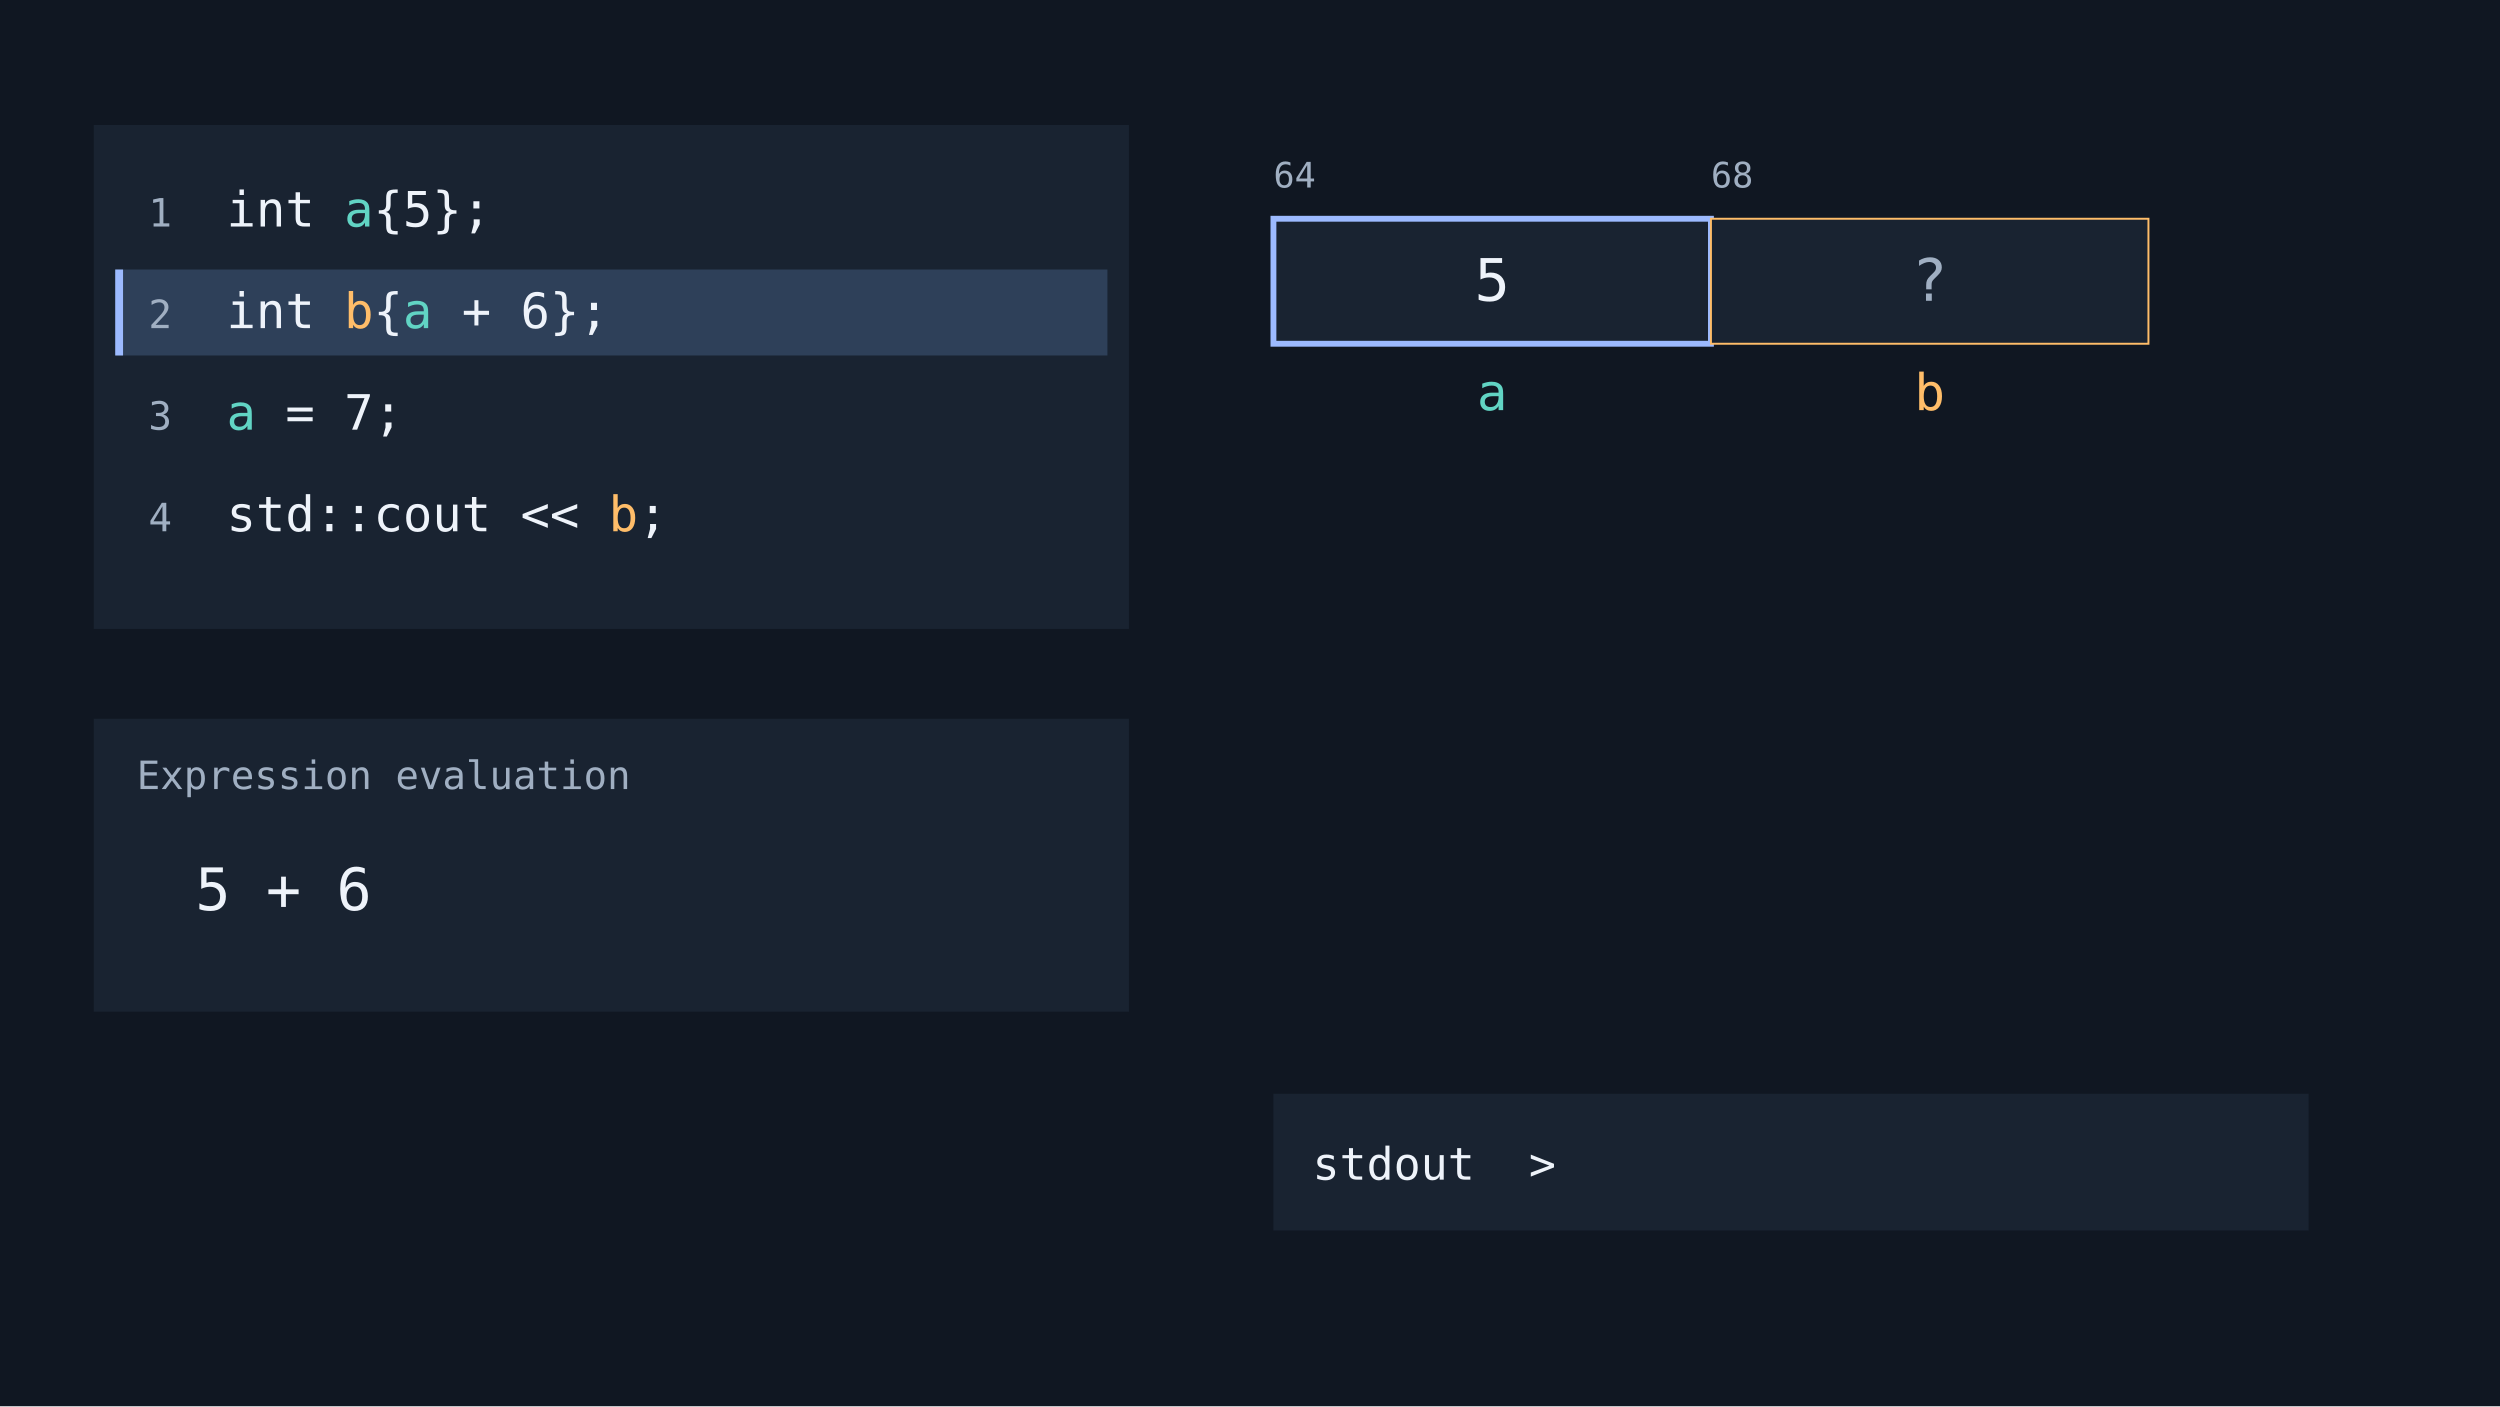
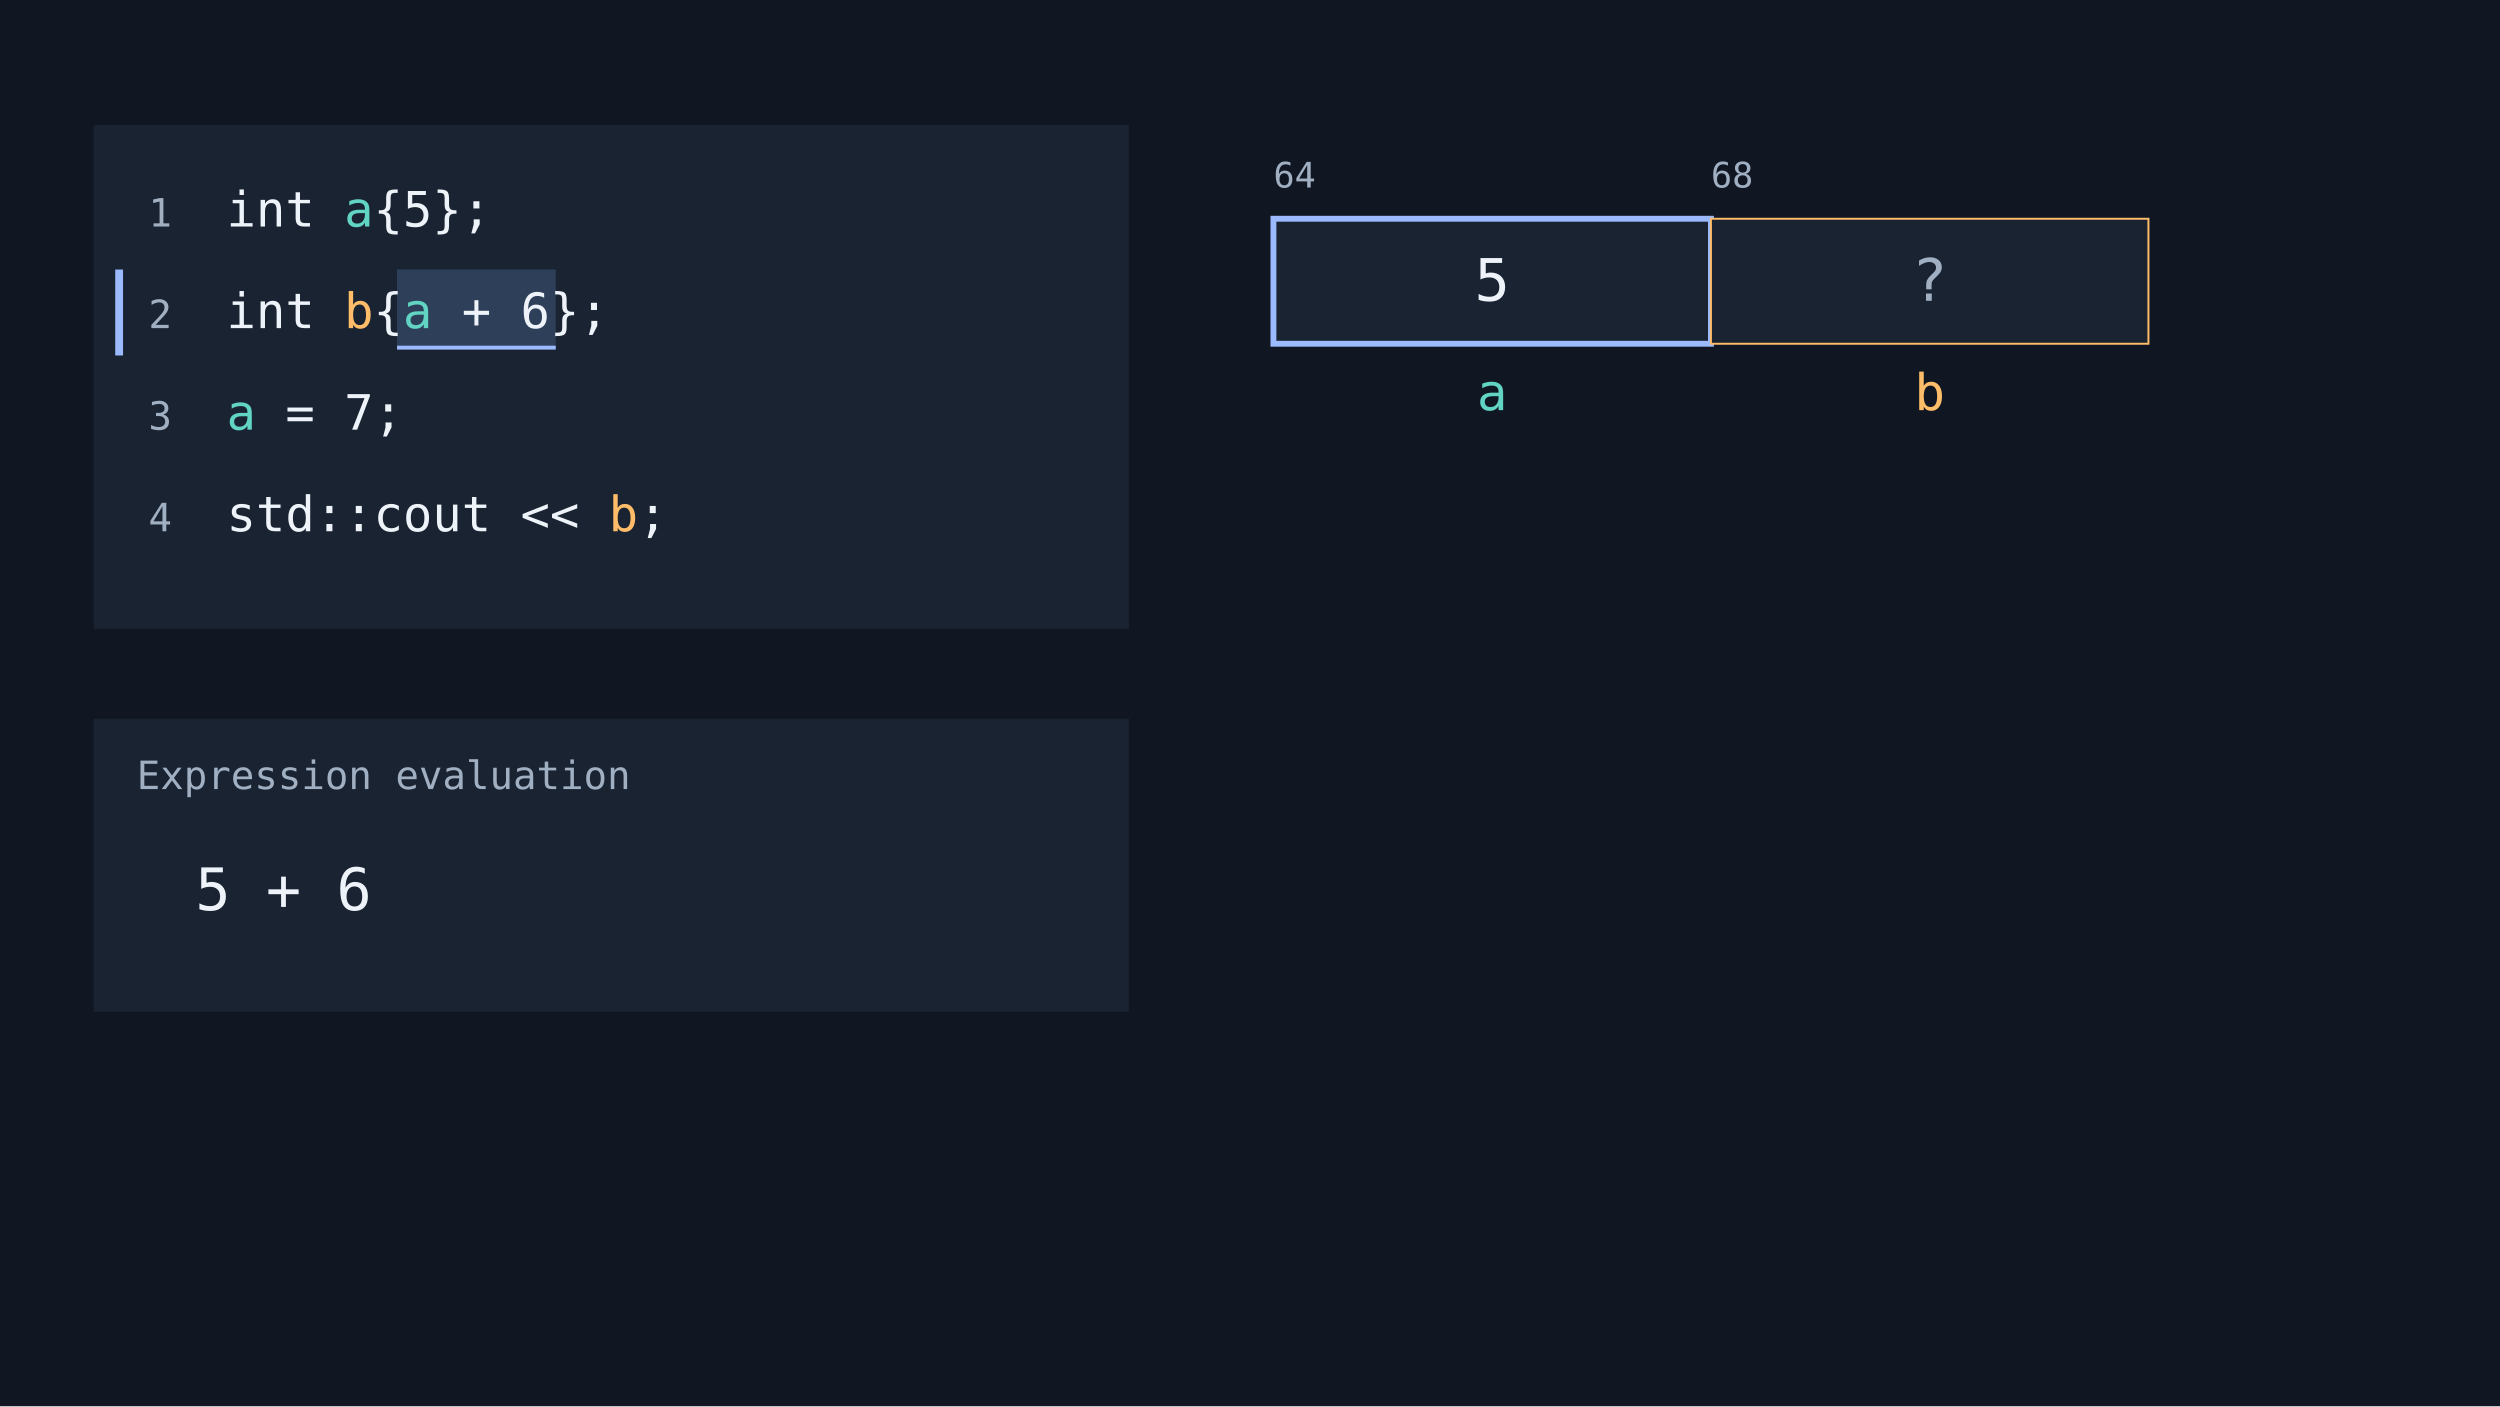
<svg xmlns="http://www.w3.org/2000/svg" viewBox="0 0 1280 720" width="1280" height="720" role="img">
  <rect x="0" y="0" width="1280" height="720" fill="#101722" stroke="none" stroke-width="1" />
  <rect x="48" y="64" width="530" height="258" fill="#192331" stroke="none" stroke-width="1" />
  <rect x="48" y="368" width="530" height="150" fill="#192331" stroke="none" stroke-width="1" />
  <text x="70" y="404" font-family="DejaVu Sans Mono,monospace" font-size="20" fill="#a0afc2" xml:space="preserve">Expression evaluation</text>
  <text x="100" y="466" font-family="DejaVu Sans Mono,monospace" font-size="30" fill="#eef3fa" xml:space="preserve">5 + 6</text>
  <text x="76" y="116" font-family="DejaVu Sans Mono,monospace" font-size="20" fill="#a0afc2" xml:space="preserve">1</text>
  <text x="116" y="116" font-family="DejaVu Sans Mono,monospace" font-size="25" fill="#eef3fa" xml:space="preserve" />
  <text x="116.0" y="116" font-family="DejaVu Sans Mono,monospace" font-size="25" fill="#eef3fa" xml:space="preserve">int</text>
  <text x="161.15" y="116" font-family="DejaVu Sans Mono,monospace" font-size="25" fill="#eef3fa" xml:space="preserve"> </text>
  <text x="176.2" y="116" font-family="DejaVu Sans Mono,monospace" font-size="25" fill="#61d4c4" xml:space="preserve">a</text>
  <text x="191.25" y="116" font-family="DejaVu Sans Mono,monospace" font-size="25" fill="#eef3fa" xml:space="preserve">{5};</text>
-   <rect x="59" y="138" width="508" height="44" fill="#2e4059" stroke="none" stroke-width="1" />
  <rect x="59" y="138" width="4" height="44" fill="#9cbaff" stroke="none" stroke-width="1" />
+   <rect x="203.3" y="138" width="81.25" height="40" fill="#2e4059" stroke="none" stroke-width="1" />
+   <line x1="203.3" y1="178" x2="284.55" y2="178" stroke="#9cbaff" stroke-width="2" />
  <text x="76" y="168" font-family="DejaVu Sans Mono,monospace" font-size="20" fill="#a0afc2" xml:space="preserve">2</text>
  <text x="116" y="168" font-family="DejaVu Sans Mono,monospace" font-size="25" fill="#eef3fa" xml:space="preserve" />
  <text x="116.0" y="168" font-family="DejaVu Sans Mono,monospace" font-size="25" fill="#eef3fa" xml:space="preserve">int</text>
  <text x="161.15" y="168" font-family="DejaVu Sans Mono,monospace" font-size="25" fill="#eef3fa" xml:space="preserve"> </text>
  <text x="176.2" y="168" font-family="DejaVu Sans Mono,monospace" font-size="25" fill="#ffbd69" xml:space="preserve">b</text>
  <text x="191.25" y="168" font-family="DejaVu Sans Mono,monospace" font-size="25" fill="#eef3fa" xml:space="preserve">{</text>
  <text x="206.3" y="168" font-family="DejaVu Sans Mono,monospace" font-size="25" fill="#61d4c4" xml:space="preserve">a</text>
  <text x="221.35" y="168" font-family="DejaVu Sans Mono,monospace" font-size="25" fill="#eef3fa" xml:space="preserve"> + 6};</text>
  <text x="76" y="220" font-family="DejaVu Sans Mono,monospace" font-size="20" fill="#a0afc2" xml:space="preserve">3</text>
  <text x="116" y="220" font-family="DejaVu Sans Mono,monospace" font-size="25" fill="#eef3fa" xml:space="preserve" />
  <text x="116.0" y="220" font-family="DejaVu Sans Mono,monospace" font-size="25" fill="#61d4c4" xml:space="preserve">a</text>
  <text x="131.05" y="220" font-family="DejaVu Sans Mono,monospace" font-size="25" fill="#eef3fa" xml:space="preserve"> = 7;</text>
  <text x="76" y="272" font-family="DejaVu Sans Mono,monospace" font-size="20" fill="#a0afc2" xml:space="preserve">4</text>
  <text x="116" y="272" font-family="DejaVu Sans Mono,monospace" font-size="25" fill="#eef3fa" xml:space="preserve" />
  <text x="116.0" y="272" font-family="DejaVu Sans Mono,monospace" font-size="25" fill="#eef3fa" xml:space="preserve">std</text>
  <text x="161.15" y="272" font-family="DejaVu Sans Mono,monospace" font-size="25" fill="#eef3fa" xml:space="preserve">::</text>
  <text x="191.25" y="272" font-family="DejaVu Sans Mono,monospace" font-size="25" fill="#eef3fa" xml:space="preserve">cout</text>
  <text x="251.45" y="272" font-family="DejaVu Sans Mono,monospace" font-size="25" fill="#eef3fa" xml:space="preserve"> &lt;&lt; </text>
  <text x="311.65" y="272" font-family="DejaVu Sans Mono,monospace" font-size="25" fill="#ffbd69" xml:space="preserve">b</text>
  <text x="326.7" y="272" font-family="DejaVu Sans Mono,monospace" font-size="25" fill="#eef3fa" xml:space="preserve">;</text>
  <text x="652" y="96" font-family="DejaVu Sans Mono,monospace" font-size="18" fill="#a0afc2" xml:space="preserve">64</text>
  <text x="756.174" y="210" font-family="DejaVu Sans Mono,monospace" font-size="26" fill="#61d4c4" xml:space="preserve">a</text>
  <rect x="652" y="112" width="224.0" height="64" fill="#192331" stroke="#9cbaff" stroke-width="3" />
  <text x="754.97" y="154" font-family="DejaVu Sans Mono,monospace" font-size="30" fill="#eef3fa" xml:space="preserve">5</text>
  <text x="876.0" y="96" font-family="DejaVu Sans Mono,monospace" font-size="18" fill="#a0afc2" xml:space="preserve">68</text>
  <text x="980.174" y="210" font-family="DejaVu Sans Mono,monospace" font-size="26" fill="#ffbd69" xml:space="preserve">b</text>
  <rect x="876.0" y="112" width="224.0" height="64" fill="#192331" stroke="#ffbd69" stroke-width="1" />
  <text x="978.97" y="154" font-family="DejaVu Sans Mono,monospace" font-size="30" fill="#a0afc2" xml:space="preserve">?</text>
-   <rect x="652" y="560" width="530" height="70" fill="#192331" stroke="none" stroke-width="1" />
-   <text x="672" y="604" font-family="DejaVu Sans Mono,monospace" font-size="23" fill="#eef3fa" xml:space="preserve">stdout  &gt; </text>
</svg>
